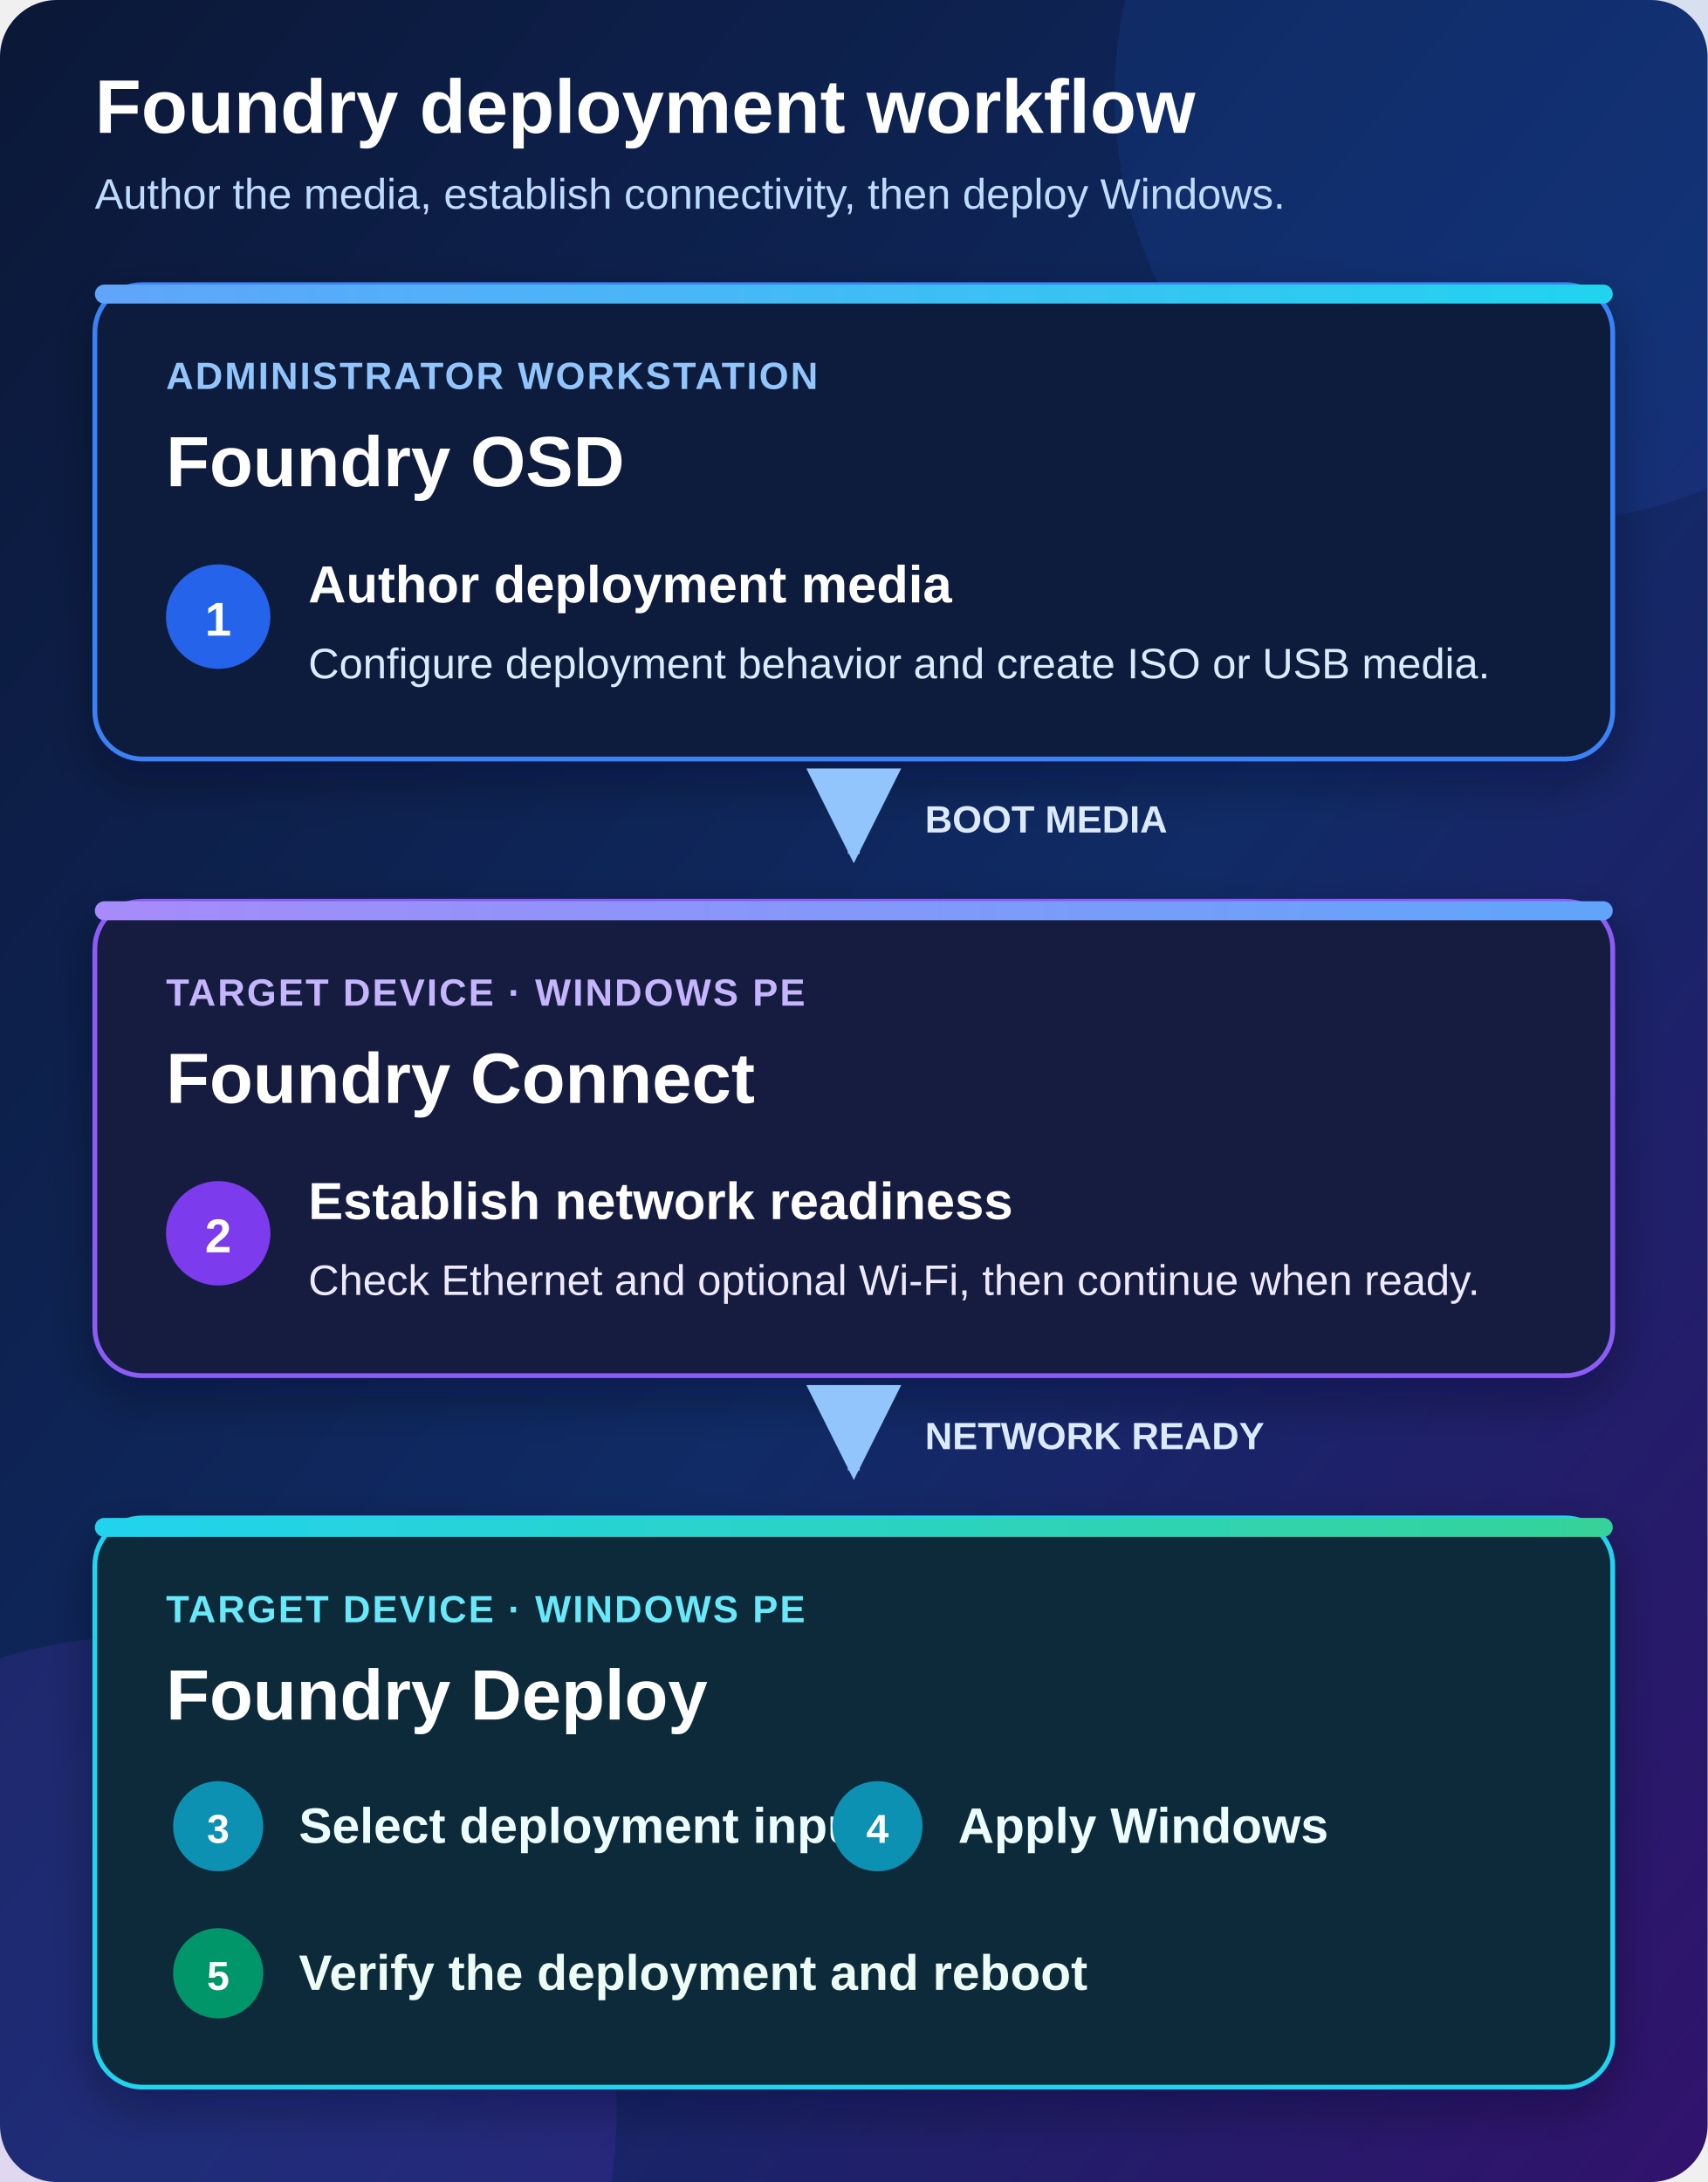
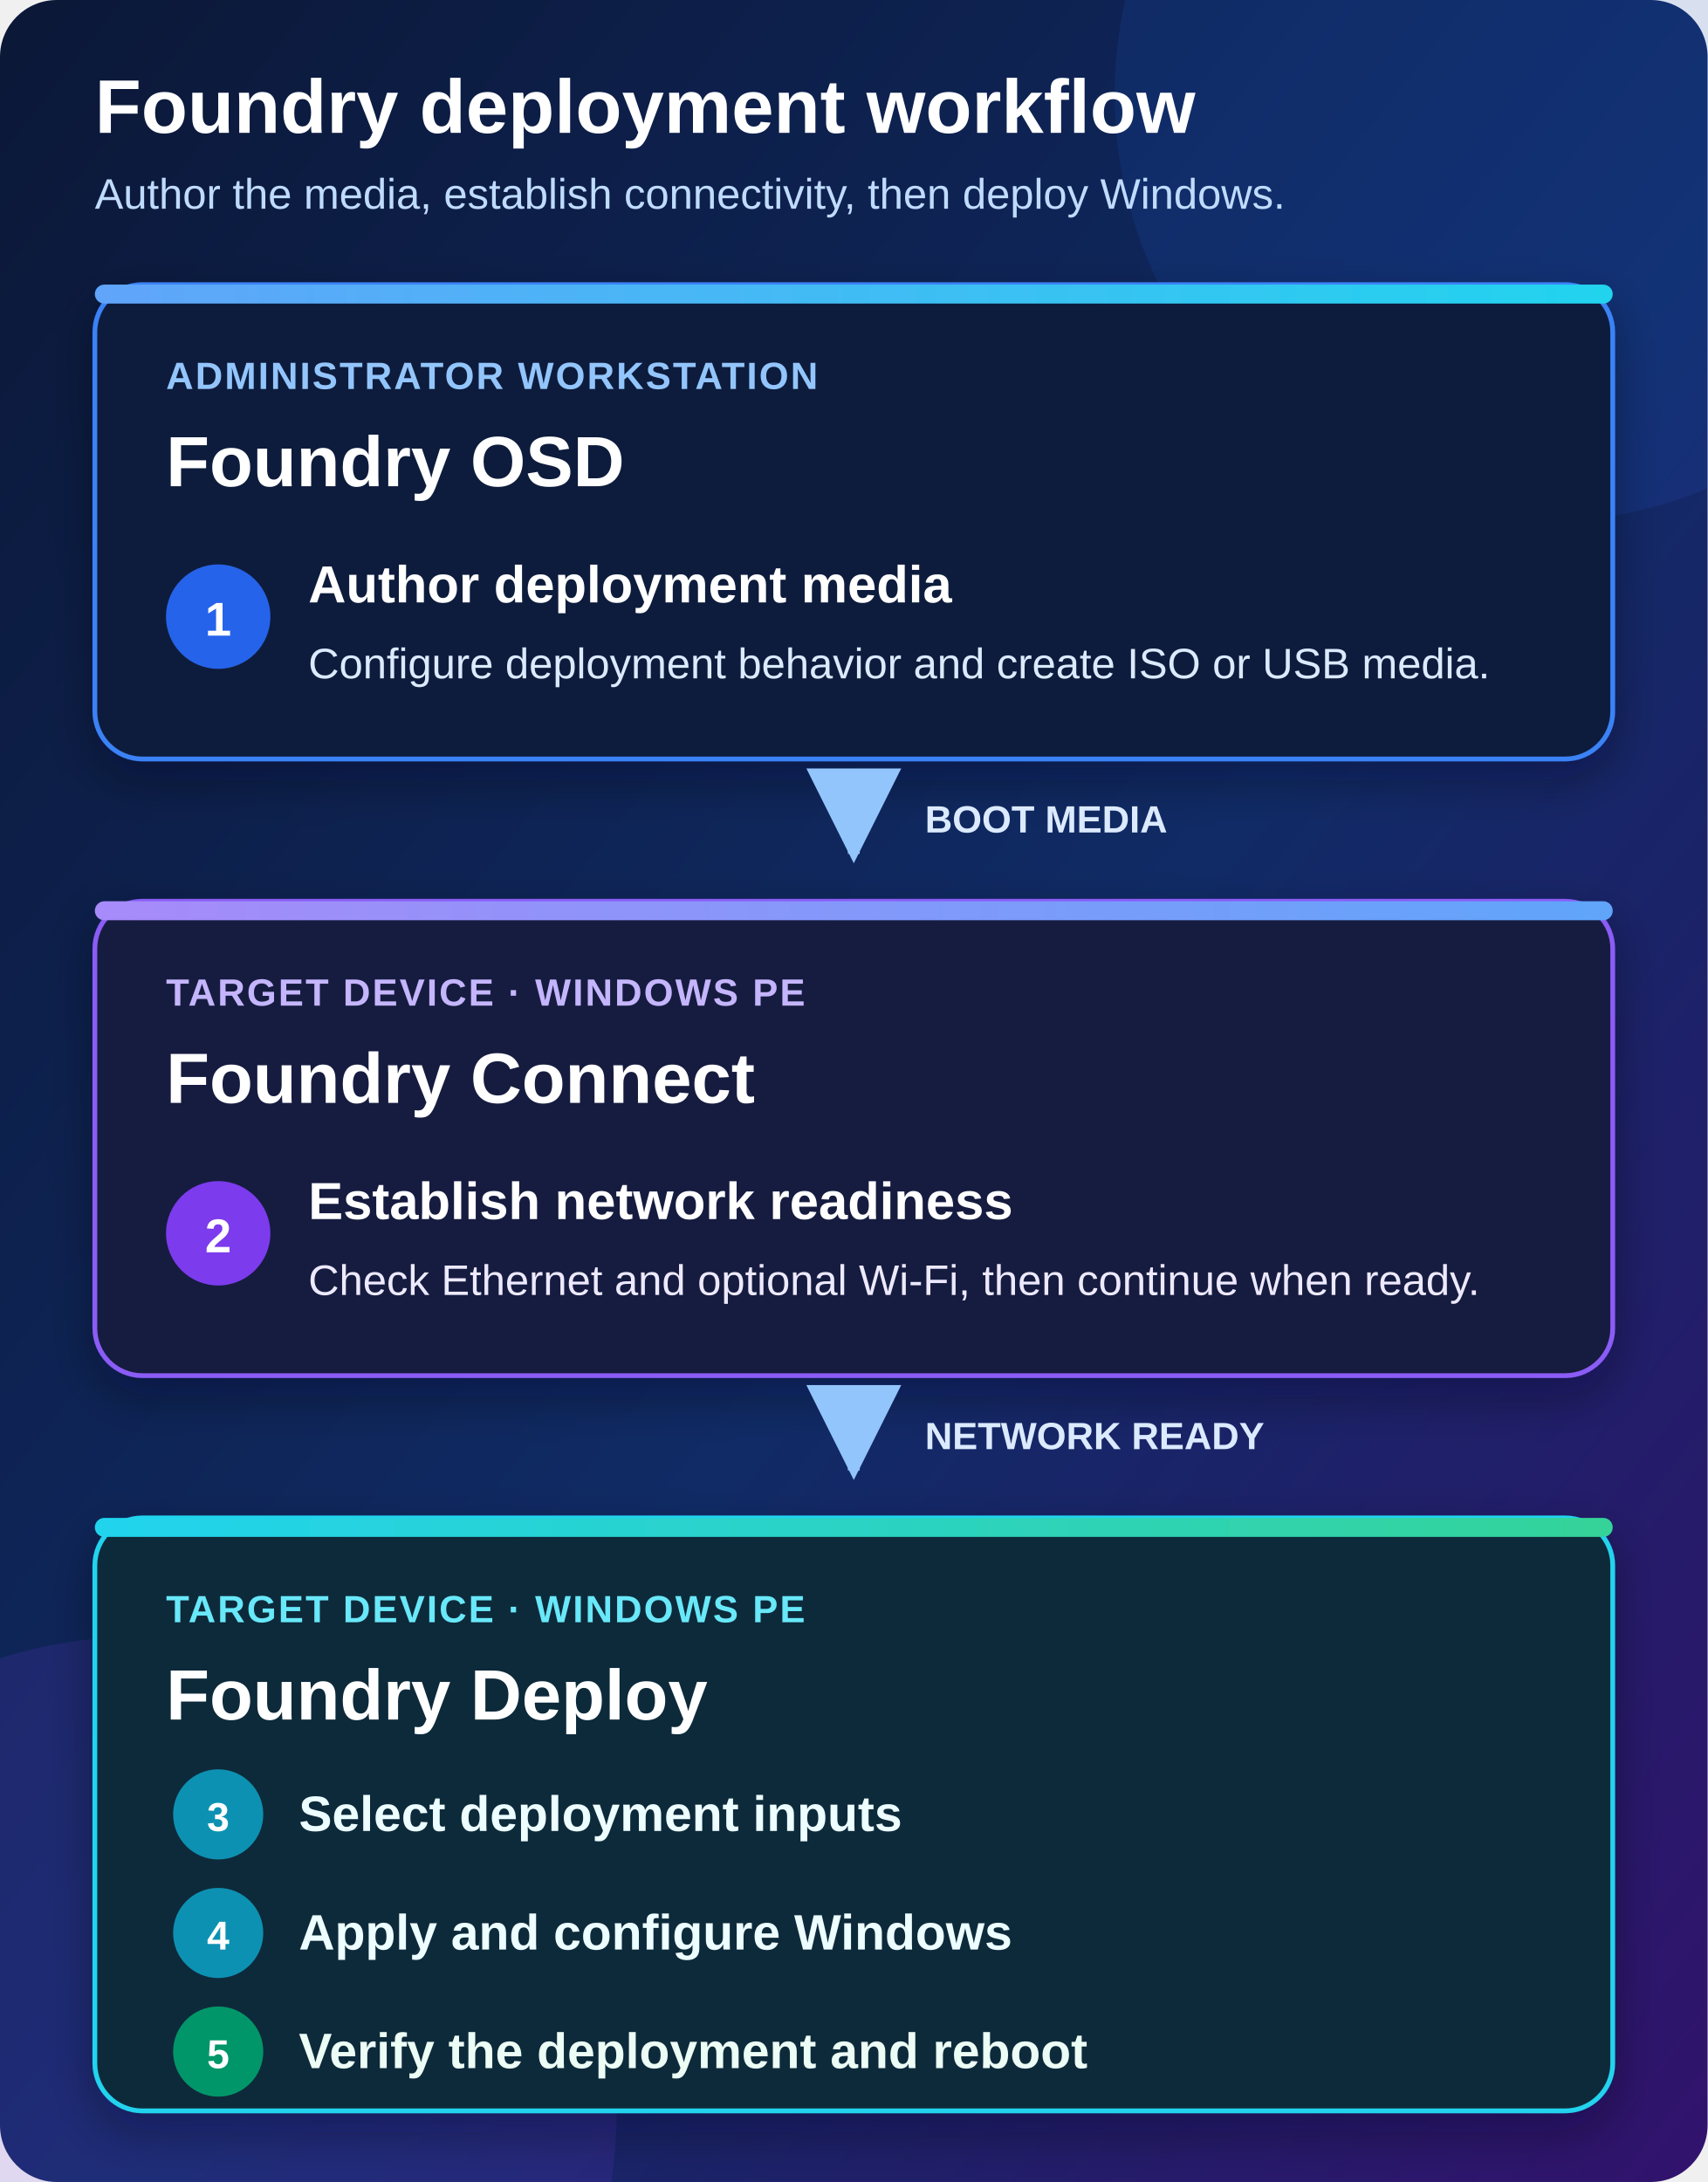
<svg xmlns="http://www.w3.org/2000/svg" width="720" height="920" viewBox="0 0 720 920" role="img" aria-labelledby="title description">
  <defs>
    <linearGradient id="background" x1="0" y1="0" x2="1" y2="1">
      <stop offset="0" stop-color="#0b1736" />
      <stop offset="0.55" stop-color="#102b66" />
      <stop offset="1" stop-color="#32126d" />
    </linearGradient>
    <linearGradient id="osdAccent" x1="0" y1="0" x2="1" y2="0">
      <stop offset="0" stop-color="#60a5fa" />
      <stop offset="1" stop-color="#22d3ee" />
    </linearGradient>
    <linearGradient id="connectAccent" x1="0" y1="0" x2="1" y2="0">
      <stop offset="0" stop-color="#a78bfa" />
      <stop offset="1" stop-color="#60a5fa" />
    </linearGradient>
    <linearGradient id="deployAccent" x1="0" y1="0" x2="1" y2="0">
      <stop offset="0" stop-color="#22d3ee" />
      <stop offset="1" stop-color="#34d399" />
    </linearGradient>
    <filter id="shadow" x="-20%" y="-20%" width="140%" height="140%">
      <feDropShadow dx="0" dy="8" stdDeviation="10" flood-color="#020617" flood-opacity="0.35" />
    </filter>
    <marker id="arrow" viewBox="0 0 10 10" refX="9" refY="5" markerWidth="8" markerHeight="8" orient="auto-start-reverse">
      <path d="M 0 0 L 10 5 L 0 10 z" fill="#93c5fd" />
    </marker>
  </defs>
  <rect width="720" height="920" rx="24" fill="url(#background)" />
  <circle cx="650" cy="40" r="180" fill="#2563eb" opacity="0.12" />
  <circle cx="60" cy="890" r="200" fill="#7c3aed" opacity="0.14" />
  <text x="40" y="56" fill="#ffffff" font-family="Segoe UI, Arial, sans-serif" font-size="32" font-weight="700">Foundry deployment workflow</text>
  <text x="40" y="88" fill="#bfdbfe" font-family="Segoe UI, Arial, sans-serif" font-size="18">Author the media, establish connectivity, then deploy Windows.</text>
  <g filter="url(#shadow)">
    <rect x="40" y="120" width="640" height="200" rx="20" fill="#111f3c" stroke="#3b82f6" stroke-width="2" />
    <rect x="40" y="120" width="640" height="8" rx="4" fill="url(#osdAccent)" />
    <text x="70" y="164" fill="#93c5fd" font-family="Segoe UI, Arial, sans-serif" font-size="16" font-weight="600" letter-spacing="0.8">ADMINISTRATOR WORKSTATION</text>
    <text x="70" y="205" fill="#ffffff" font-family="Segoe UI, Arial, sans-serif" font-size="30" font-weight="700">Foundry OSD</text>
    <circle cx="92" cy="260" r="22" fill="#2563eb" />
    <text x="92" y="268" text-anchor="middle" fill="#ffffff" font-family="Segoe UI, Arial, sans-serif" font-size="20" font-weight="700">1</text>
    <text x="130" y="254" fill="#ffffff" font-family="Segoe UI, Arial, sans-serif" font-size="22" font-weight="600">Author deployment media</text>
    <text x="130" y="286" fill="#dbeafe" font-family="Segoe UI, Arial, sans-serif" font-size="18">Configure deployment behavior and create ISO or USB media.</text>
  </g>
  <path d="M 360 330 V 360" fill="none" stroke="#93c5fd" stroke-width="5" marker-end="url(#arrow)" />
  <text x="390" y="351" fill="#dbeafe" font-family="Segoe UI, Arial, sans-serif" font-size="16" font-weight="600">BOOT MEDIA</text>
  <g filter="url(#shadow)">
    <rect x="40" y="380" width="640" height="200" rx="20" fill="#171d3f" stroke="#8b5cf6" stroke-width="2" />
    <rect x="40" y="380" width="640" height="8" rx="4" fill="url(#connectAccent)" />
    <text x="70" y="424" fill="#c4b5fd" font-family="Segoe UI, Arial, sans-serif" font-size="16" font-weight="600" letter-spacing="0.8">TARGET DEVICE · WINDOWS PE</text>
    <text x="70" y="465" fill="#ffffff" font-family="Segoe UI, Arial, sans-serif" font-size="30" font-weight="700">Foundry Connect</text>
    <circle cx="92" cy="520" r="22" fill="#7c3aed" />
    <text x="92" y="528" text-anchor="middle" fill="#ffffff" font-family="Segoe UI, Arial, sans-serif" font-size="20" font-weight="700">2</text>
    <text x="130" y="514" fill="#ffffff" font-family="Segoe UI, Arial, sans-serif" font-size="22" font-weight="600">Establish network readiness</text>
    <text x="130" y="546" fill="#ede9fe" font-family="Segoe UI, Arial, sans-serif" font-size="18">Check Ethernet and optional Wi-Fi, then continue when ready.</text>
  </g>
  <path d="M 360 590 V 620" fill="none" stroke="#93c5fd" stroke-width="5" marker-end="url(#arrow)" />
  <text x="390" y="611" fill="#dbeafe" font-family="Segoe UI, Arial, sans-serif" font-size="16" font-weight="600">NETWORK READY</text>
  <g filter="url(#shadow)">
-     <rect x="40" y="640" width="640" height="240" rx="20" fill="#102b3b" stroke="#22d3ee" stroke-width="2" />
+     <rect x="40" y="640" width="640" height="250" rx="20" fill="#102b3b" stroke="#22d3ee" stroke-width="2" />
    <rect x="40" y="640" width="640" height="8" rx="4" fill="url(#deployAccent)" />
    <text x="70" y="684" fill="#67e8f9" font-family="Segoe UI, Arial, sans-serif" font-size="16" font-weight="600" letter-spacing="0.8">TARGET DEVICE · WINDOWS PE</text>
    <text x="70" y="725" fill="#ffffff" font-family="Segoe UI, Arial, sans-serif" font-size="30" font-weight="700">Foundry Deploy</text>
-     <circle cx="92" cy="770" r="19" fill="#0891b2" />
-     <text x="92" y="777" text-anchor="middle" fill="#ffffff" font-family="Segoe UI, Arial, sans-serif" font-size="17" font-weight="700">3</text>
-     <text x="126" y="777" fill="#ecfeff" font-family="Segoe UI, Arial, sans-serif" font-size="21" font-weight="600">Select deployment inputs</text>
-     <circle cx="370" cy="770" r="19" fill="#0891b2" />
-     <text x="370" y="777" text-anchor="middle" fill="#ffffff" font-family="Segoe UI, Arial, sans-serif" font-size="17" font-weight="700">4</text>
-     <text x="404" y="777" fill="#ecfeff" font-family="Segoe UI, Arial, sans-serif" font-size="21" font-weight="600">Apply Windows</text>
-     <circle cx="92" cy="832" r="19" fill="#059669" />
-     <text x="92" y="839" text-anchor="middle" fill="#ffffff" font-family="Segoe UI, Arial, sans-serif" font-size="17" font-weight="700">5</text>
-     <text x="126" y="839" fill="#ecfdf5" font-family="Segoe UI, Arial, sans-serif" font-size="21" font-weight="600">Verify the deployment and reboot</text>
+     <circle cx="92" cy="765" r="19" fill="#0891b2" />
+     <text x="92" y="772" text-anchor="middle" fill="#ffffff" font-family="Segoe UI, Arial, sans-serif" font-size="17" font-weight="700">3</text>
+     <text x="126" y="772" fill="#ecfeff" font-family="Segoe UI, Arial, sans-serif" font-size="21" font-weight="600">Select deployment inputs</text>
+     <circle cx="92" cy="815" r="19" fill="#0891b2" />
+     <text x="92" y="822" text-anchor="middle" fill="#ffffff" font-family="Segoe UI, Arial, sans-serif" font-size="17" font-weight="700">4</text>
+     <text x="126" y="822" fill="#ecfeff" font-family="Segoe UI, Arial, sans-serif" font-size="21" font-weight="600">Apply and configure Windows</text>
+     <circle cx="92" cy="865" r="19" fill="#059669" />
+     <text x="92" y="872" text-anchor="middle" fill="#ffffff" font-family="Segoe UI, Arial, sans-serif" font-size="17" font-weight="700">5</text>
+     <text x="126" y="872" fill="#ecfdf5" font-family="Segoe UI, Arial, sans-serif" font-size="21" font-weight="600">Verify the deployment and reboot</text>
  </g>
</svg>
